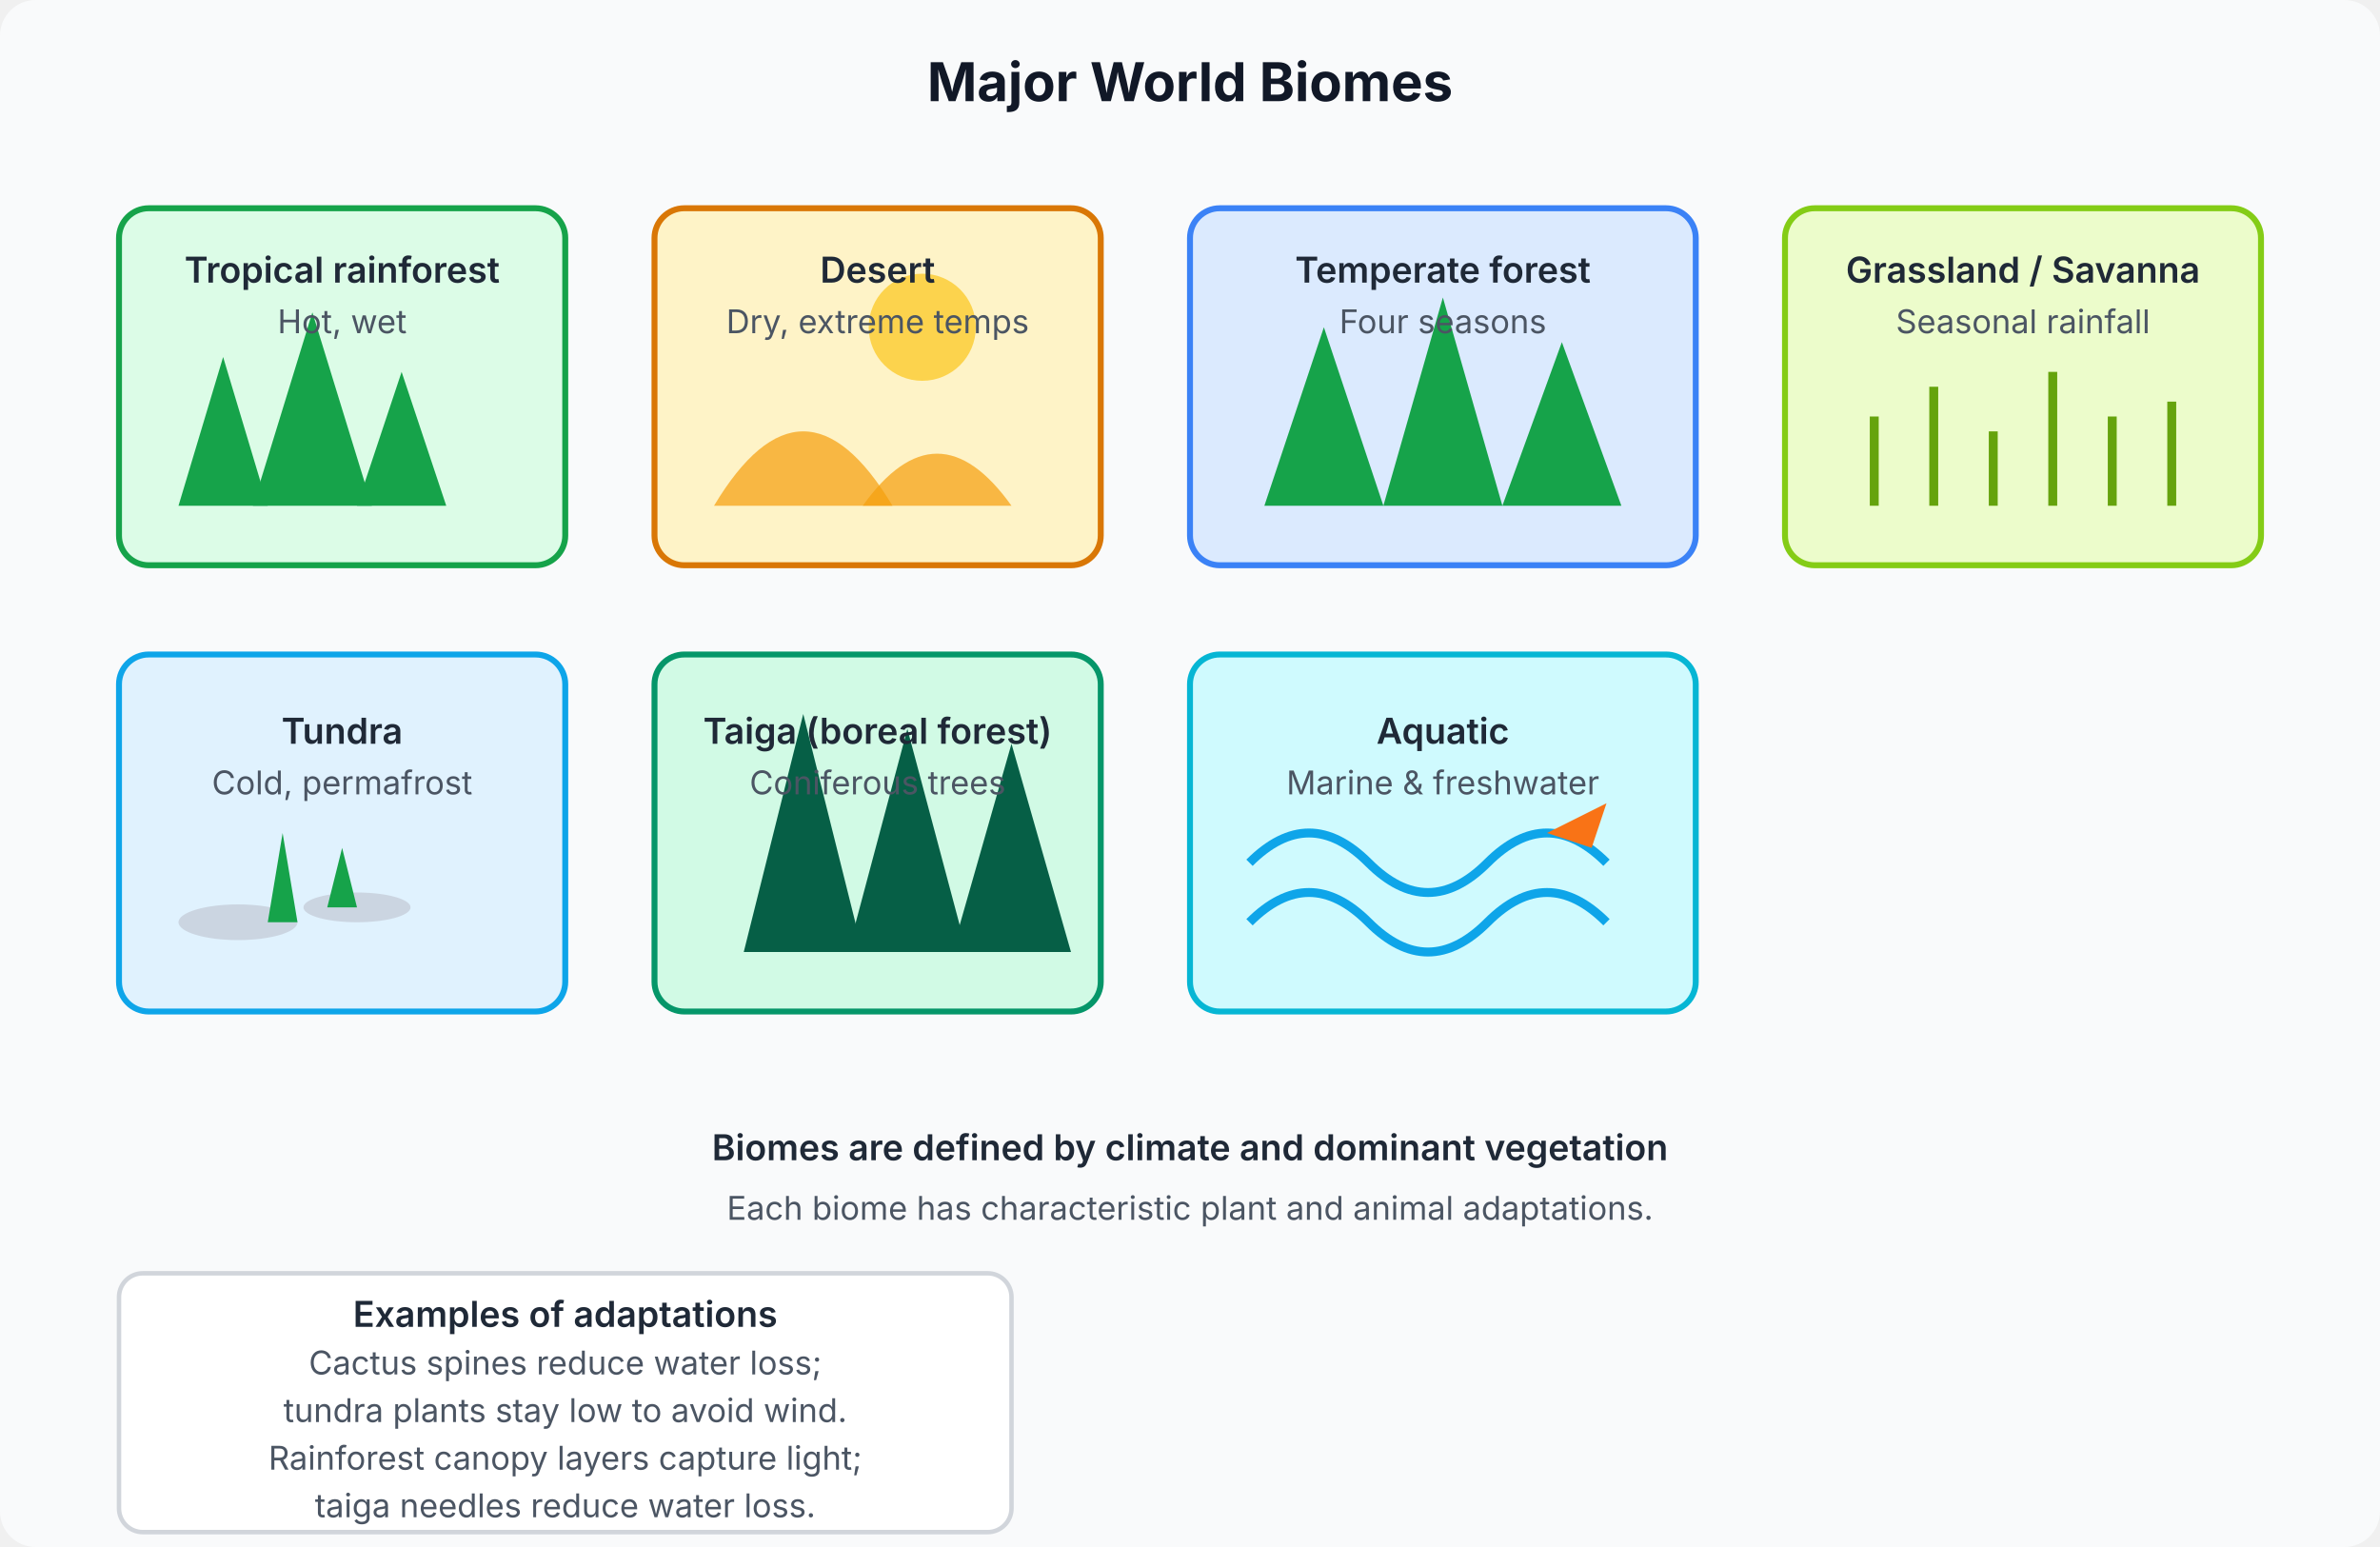
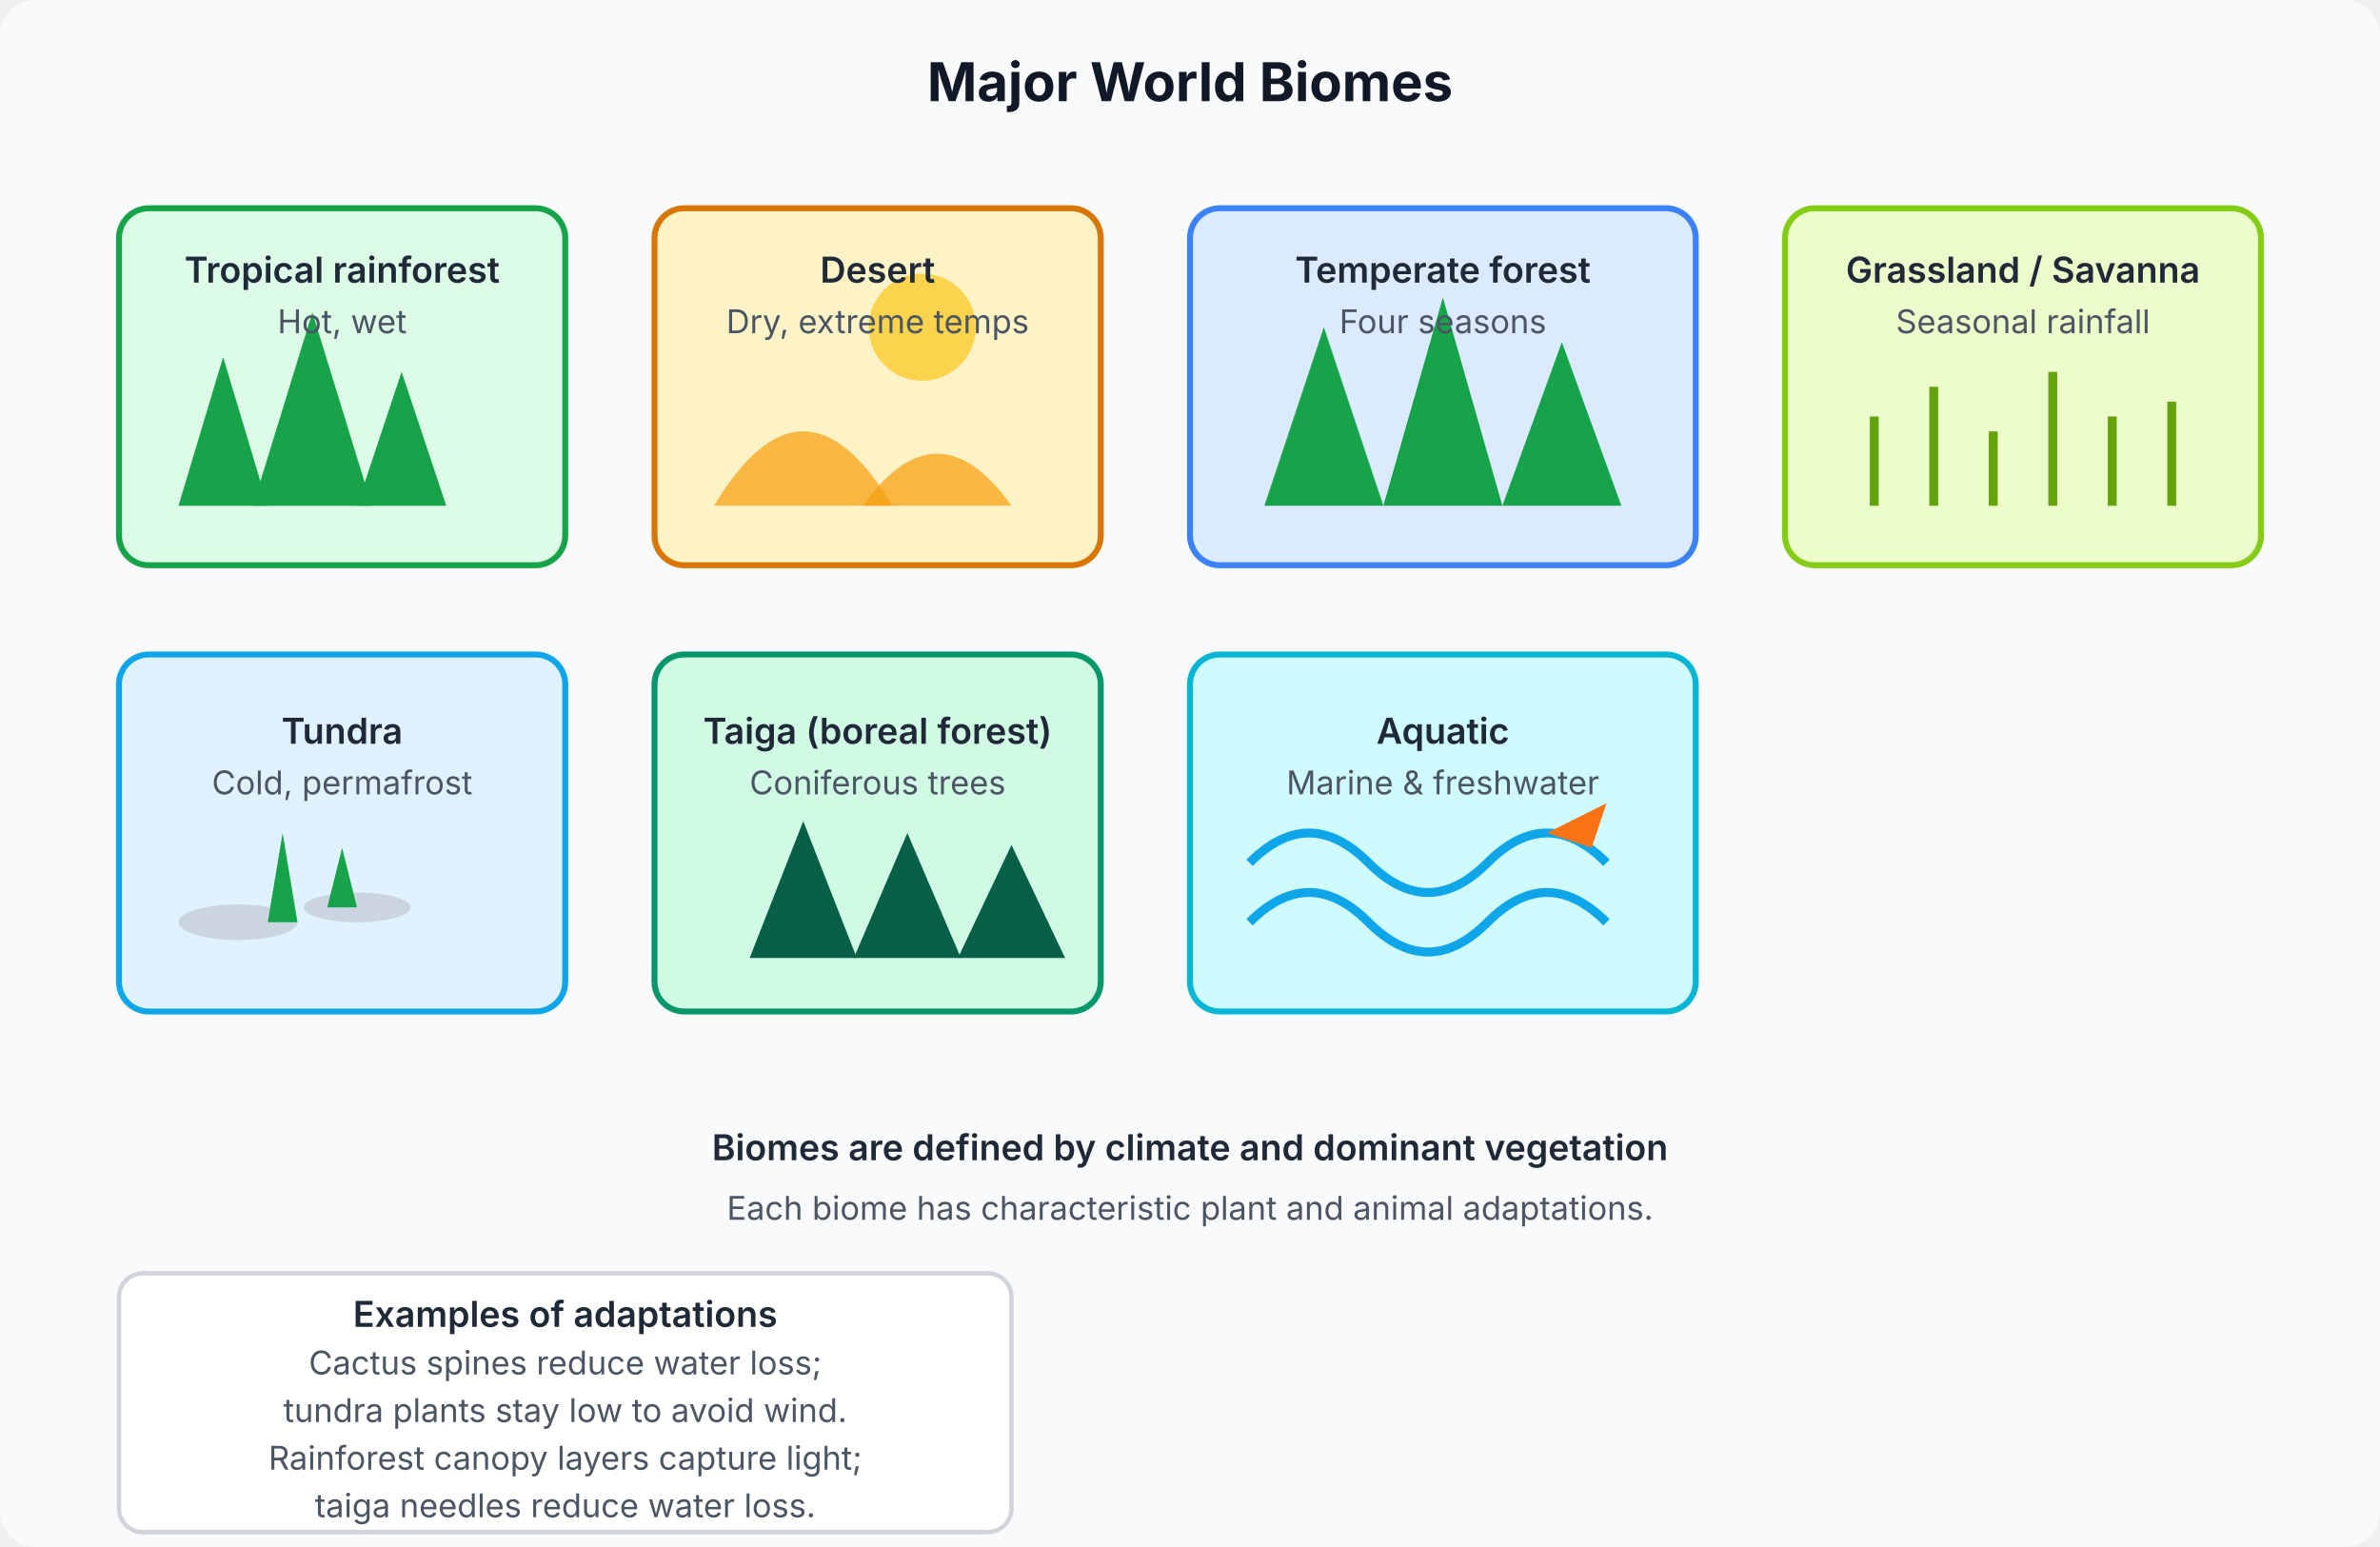
<svg xmlns="http://www.w3.org/2000/svg" viewBox="0 0 800 520" role="img" aria-labelledby="title desc">
  <defs>
    <style>
      .label { font-family: system-ui, -apple-system, BlinkMacSystemFont, sans-serif; font-size: 12px; font-weight: 600; fill: #1f2937; }
      .sublabel { font-family: system-ui, -apple-system, BlinkMacSystemFont, sans-serif; font-size: 11px; fill: #4b5563; }
      .title { font-family: system-ui, -apple-system, BlinkMacSystemFont, sans-serif; font-size: 18px; font-weight: 700; fill: #111827; }
      .line { stroke: #6b7280; stroke-width: 1.5; fill: none; }
      .label-bg { fill: #f9fafb; }
    </style>
  </defs>
  <rect width="800" height="520" fill="#f9fafb" rx="12" />
  <text x="400" y="34" text-anchor="middle" class="title">Major World Biomes</text>
  <rect x="40" y="70" width="150" height="120" rx="10" fill="#dcfce7" stroke="#16a34a" stroke-width="2" />
  <path d="M60,170 L75,120 L90,170 Z" fill="#16a34a" />
  <path d="M85,170 L105,105 L125,170 Z" fill="#16a34a" />
  <path d="M120,170 L135,125 L150,170 Z" fill="#16a34a" />
  <text x="115" y="95" text-anchor="middle" class="label">Tropical rainforest</text>
  <text x="115" y="112" text-anchor="middle" class="sublabel">Hot, wet</text>
  <rect x="220" y="70" width="150" height="120" rx="10" fill="#fef3c7" stroke="#d97706" stroke-width="2" />
  <path d="M240,170 Q270,120 300,170 Z" fill="#f59e0b" opacity="0.7" />
  <path d="M290,170 Q315,135 340,170 Z" fill="#f59e0b" opacity="0.7" />
  <circle cx="310" cy="110" r="18" fill="#fcd34d" />
  <text x="295" y="95" text-anchor="middle" class="label">Desert</text>
  <text x="295" y="112" text-anchor="middle" class="sublabel">Dry, extreme temps</text>
  <rect x="400" y="70" width="170" height="120" rx="10" fill="#dbeafe" stroke="#3b82f6" stroke-width="2" />
  <path d="M425,170 L445,110 L465,170 Z" fill="#16a34a" />
  <path d="M465,170 L485,100 L505,170 Z" fill="#16a34a" />
  <path d="M505,170 L525,115 L545,170 Z" fill="#16a34a" />
  <text x="485" y="95" text-anchor="middle" class="label">Temperate forest</text>
  <text x="485" y="112" text-anchor="middle" class="sublabel">Four seasons</text>
  <rect x="600" y="70" width="160" height="120" rx="10" fill="#ecfccb" stroke="#84cc16" stroke-width="2" />
  <line x1="630" y1="170" x2="630" y2="140" stroke="#65a30d" stroke-width="3" />
  <line x1="650" y1="170" x2="650" y2="130" stroke="#65a30d" stroke-width="3" />
  <line x1="670" y1="170" x2="670" y2="145" stroke="#65a30d" stroke-width="3" />
  <line x1="690" y1="170" x2="690" y2="125" stroke="#65a30d" stroke-width="3" />
  <line x1="710" y1="170" x2="710" y2="140" stroke="#65a30d" stroke-width="3" />
  <line x1="730" y1="170" x2="730" y2="135" stroke="#65a30d" stroke-width="3" />
  <text x="680" y="95" text-anchor="middle" class="label">Grassland / Savanna</text>
  <text x="680" y="112" text-anchor="middle" class="sublabel">Seasonal rainfall</text>
  <rect x="40" y="220" width="150" height="120" rx="10" fill="#e0f2fe" stroke="#0ea5e9" stroke-width="2" />
  <ellipse cx="80" cy="310" rx="20" ry="6" fill="#cbd5e1" />
  <ellipse cx="120" cy="305" rx="18" ry="5" fill="#cbd5e1" />
  <path d="M90,310 L95,280 L100,310 Z" fill="#16a34a" />
  <path d="M110,305 L115,285 L120,305 Z" fill="#16a34a" />
  <text x="115" y="250" text-anchor="middle" class="label">Tundra</text>
  <text x="115" y="267" text-anchor="middle" class="sublabel">Cold, permafrost</text>
  <rect x="220" y="220" width="150" height="120" rx="10" fill="#d1fae5" stroke="#059669" stroke-width="2" />
-   <path d="M250,320 L270,240 L290,320 Z" fill="#065f46" />
-   <path d="M285,320 L305,245 L325,320 Z" fill="#065f46" />
-   <path d="M320,320 L340,250 L360,320 Z" fill="#065f46" />
+   <path d="M252,322 L270,276 L288,322 Z" fill="#065f46" />
+   <path d="M287,322 L305,280 L323,322 Z" fill="#065f46" />
+   <path d="M322,322 L340,284 L358,322 Z" fill="#065f46" />
  <text x="295" y="250" text-anchor="middle" class="label">Taiga (boreal forest)</text>
  <text x="295" y="267" text-anchor="middle" class="sublabel">Coniferous trees</text>
  <rect x="400" y="220" width="170" height="120" rx="10" fill="#cffafe" stroke="#06b6d4" stroke-width="2" />
  <path d="M420,290 Q440,270 460,290 T500,290 T540,290" fill="none" stroke="#0ea5e9" stroke-width="3" />
  <path d="M420,310 Q440,290 460,310 T500,310 T540,310" fill="none" stroke="#0ea5e9" stroke-width="3" />
  <path d="M520,280 L540,270 L535,285 Z" fill="#f97316" />
  <text x="485" y="250" text-anchor="middle" class="label">Aquatic</text>
  <text x="485" y="267" text-anchor="middle" class="sublabel">Marine &amp; freshwater</text>
  <text x="400" y="390" text-anchor="middle" class="label">Biomes are defined by climate and dominant vegetation</text>
  <text x="400" y="410" text-anchor="middle" class="sublabel">Each biome has characteristic plant and animal adaptations.</text>
  <rect x="40" y="428" width="300" height="87" rx="8" fill="#ffffff" stroke="#d1d5db" stroke-width="1.5" />
  <text x="190" y="446" text-anchor="middle" class="label">Examples of adaptations</text>
  <text x="190" y="462" text-anchor="middle" class="sublabel">Cactus spines reduce water loss;</text>
  <text x="190" y="478" text-anchor="middle" class="sublabel">tundra plants stay low to avoid wind.</text>
  <text x="190" y="494" text-anchor="middle" class="sublabel">Rainforest canopy layers capture light;</text>
  <text x="190" y="510" text-anchor="middle" class="sublabel">taiga needles reduce water loss.</text>
</svg>
